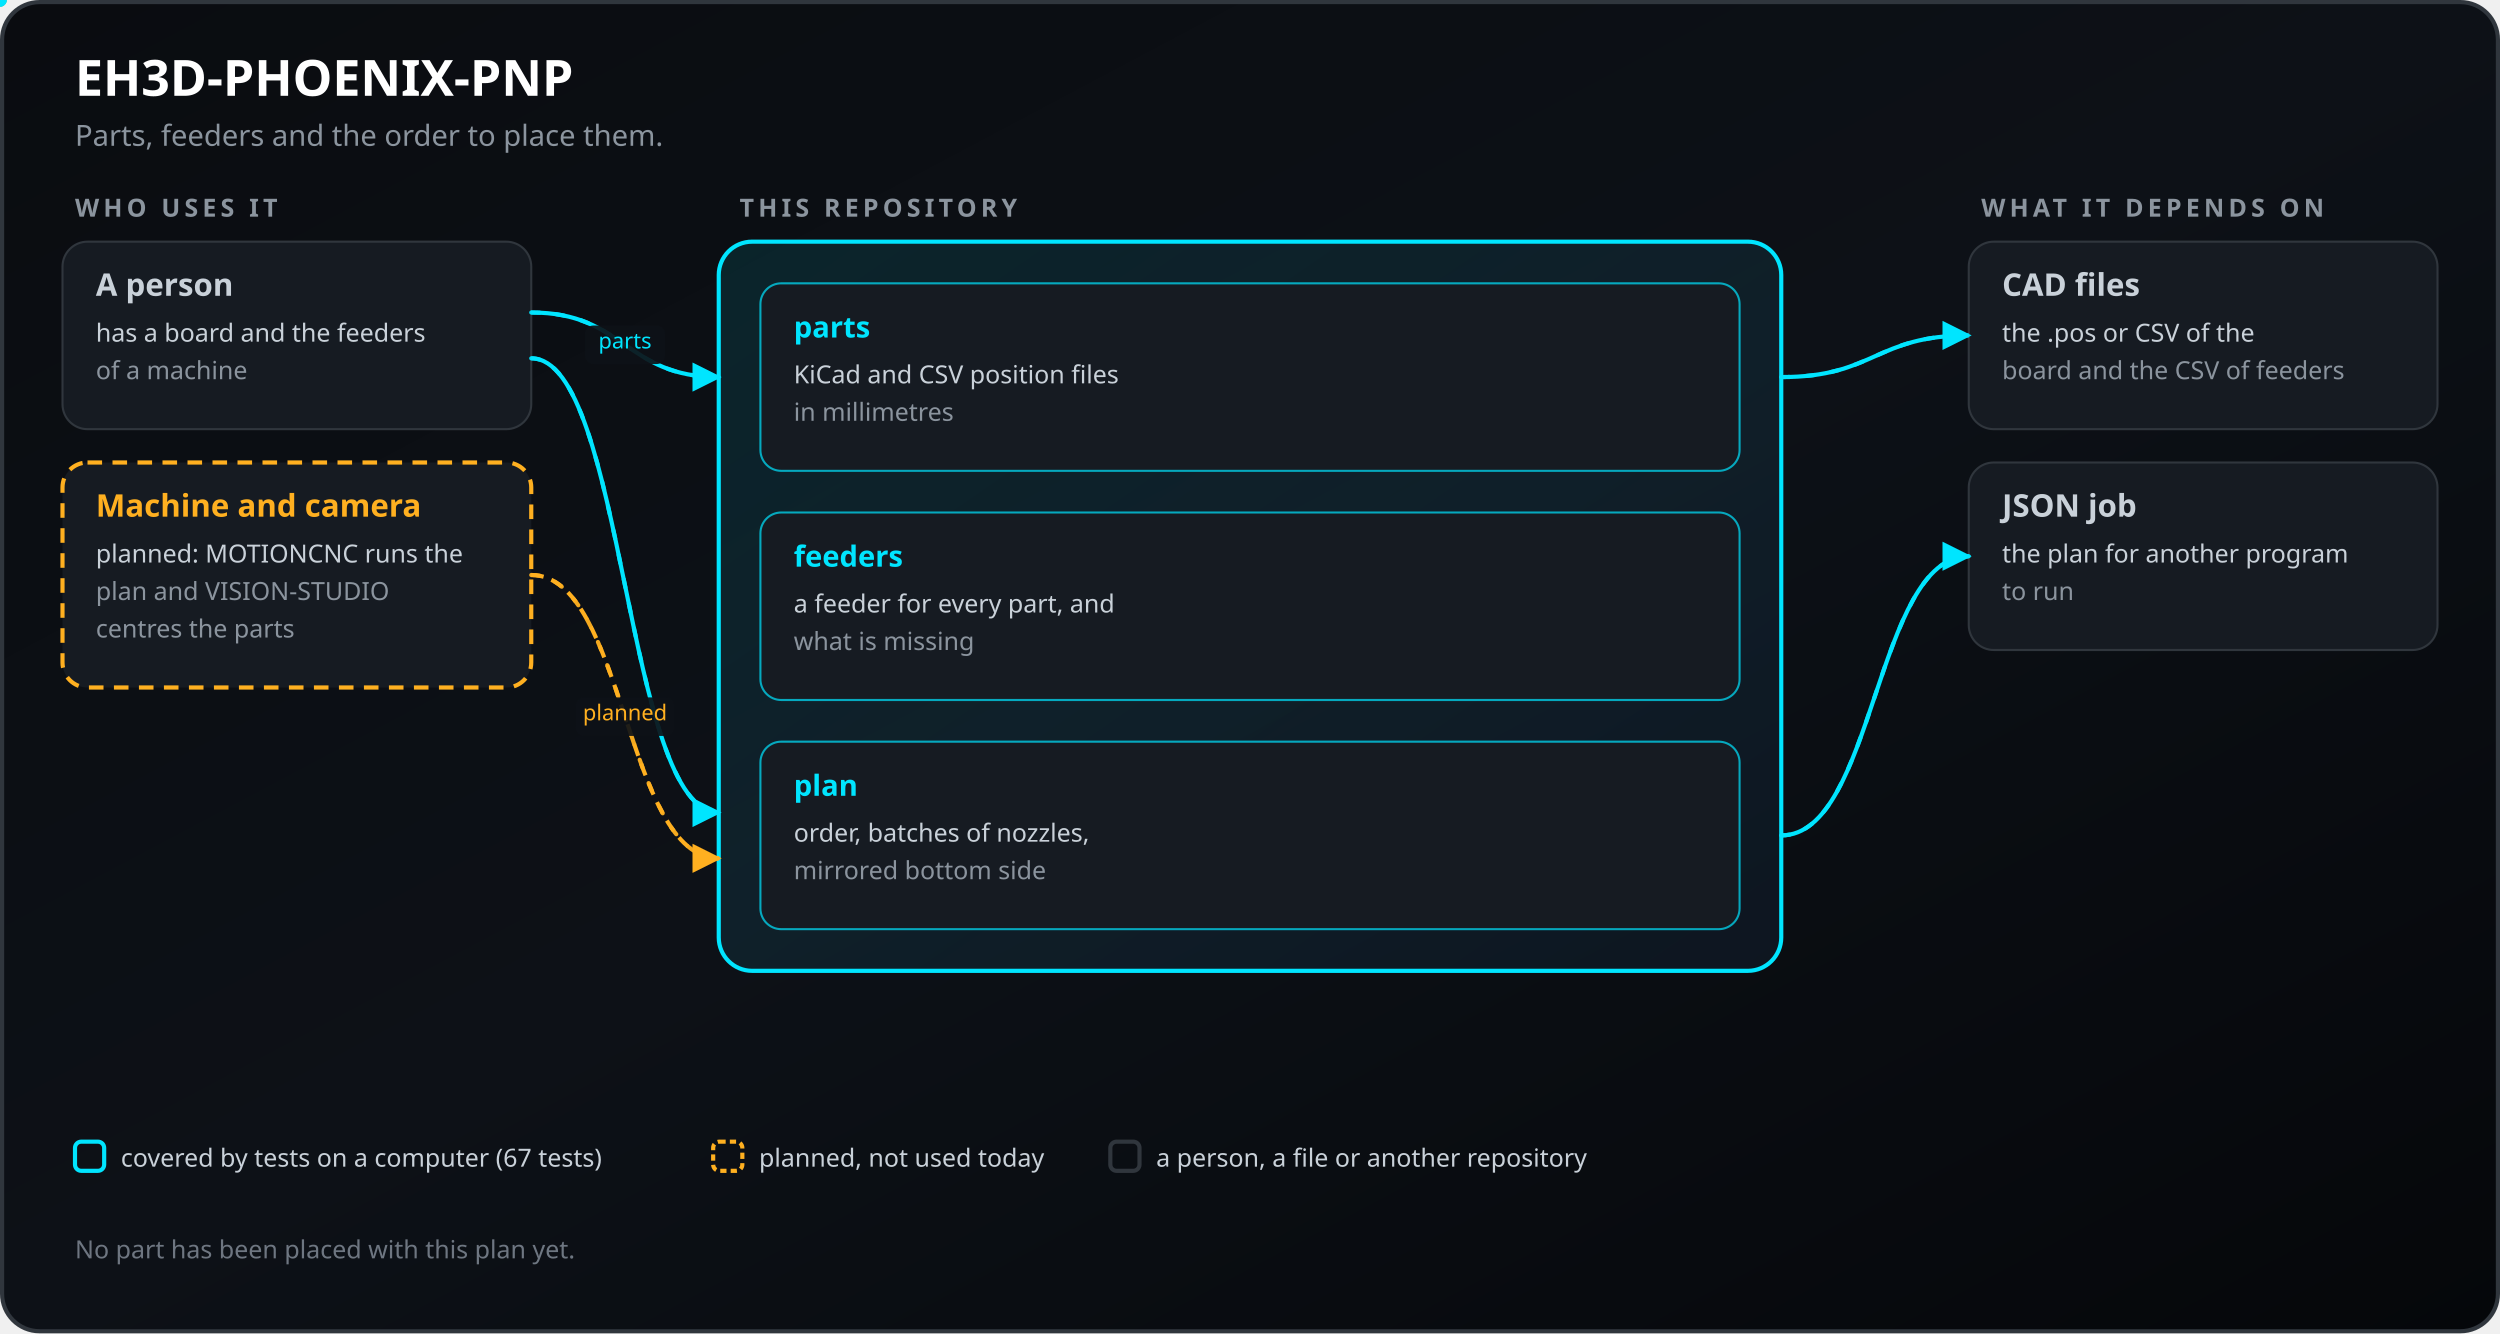
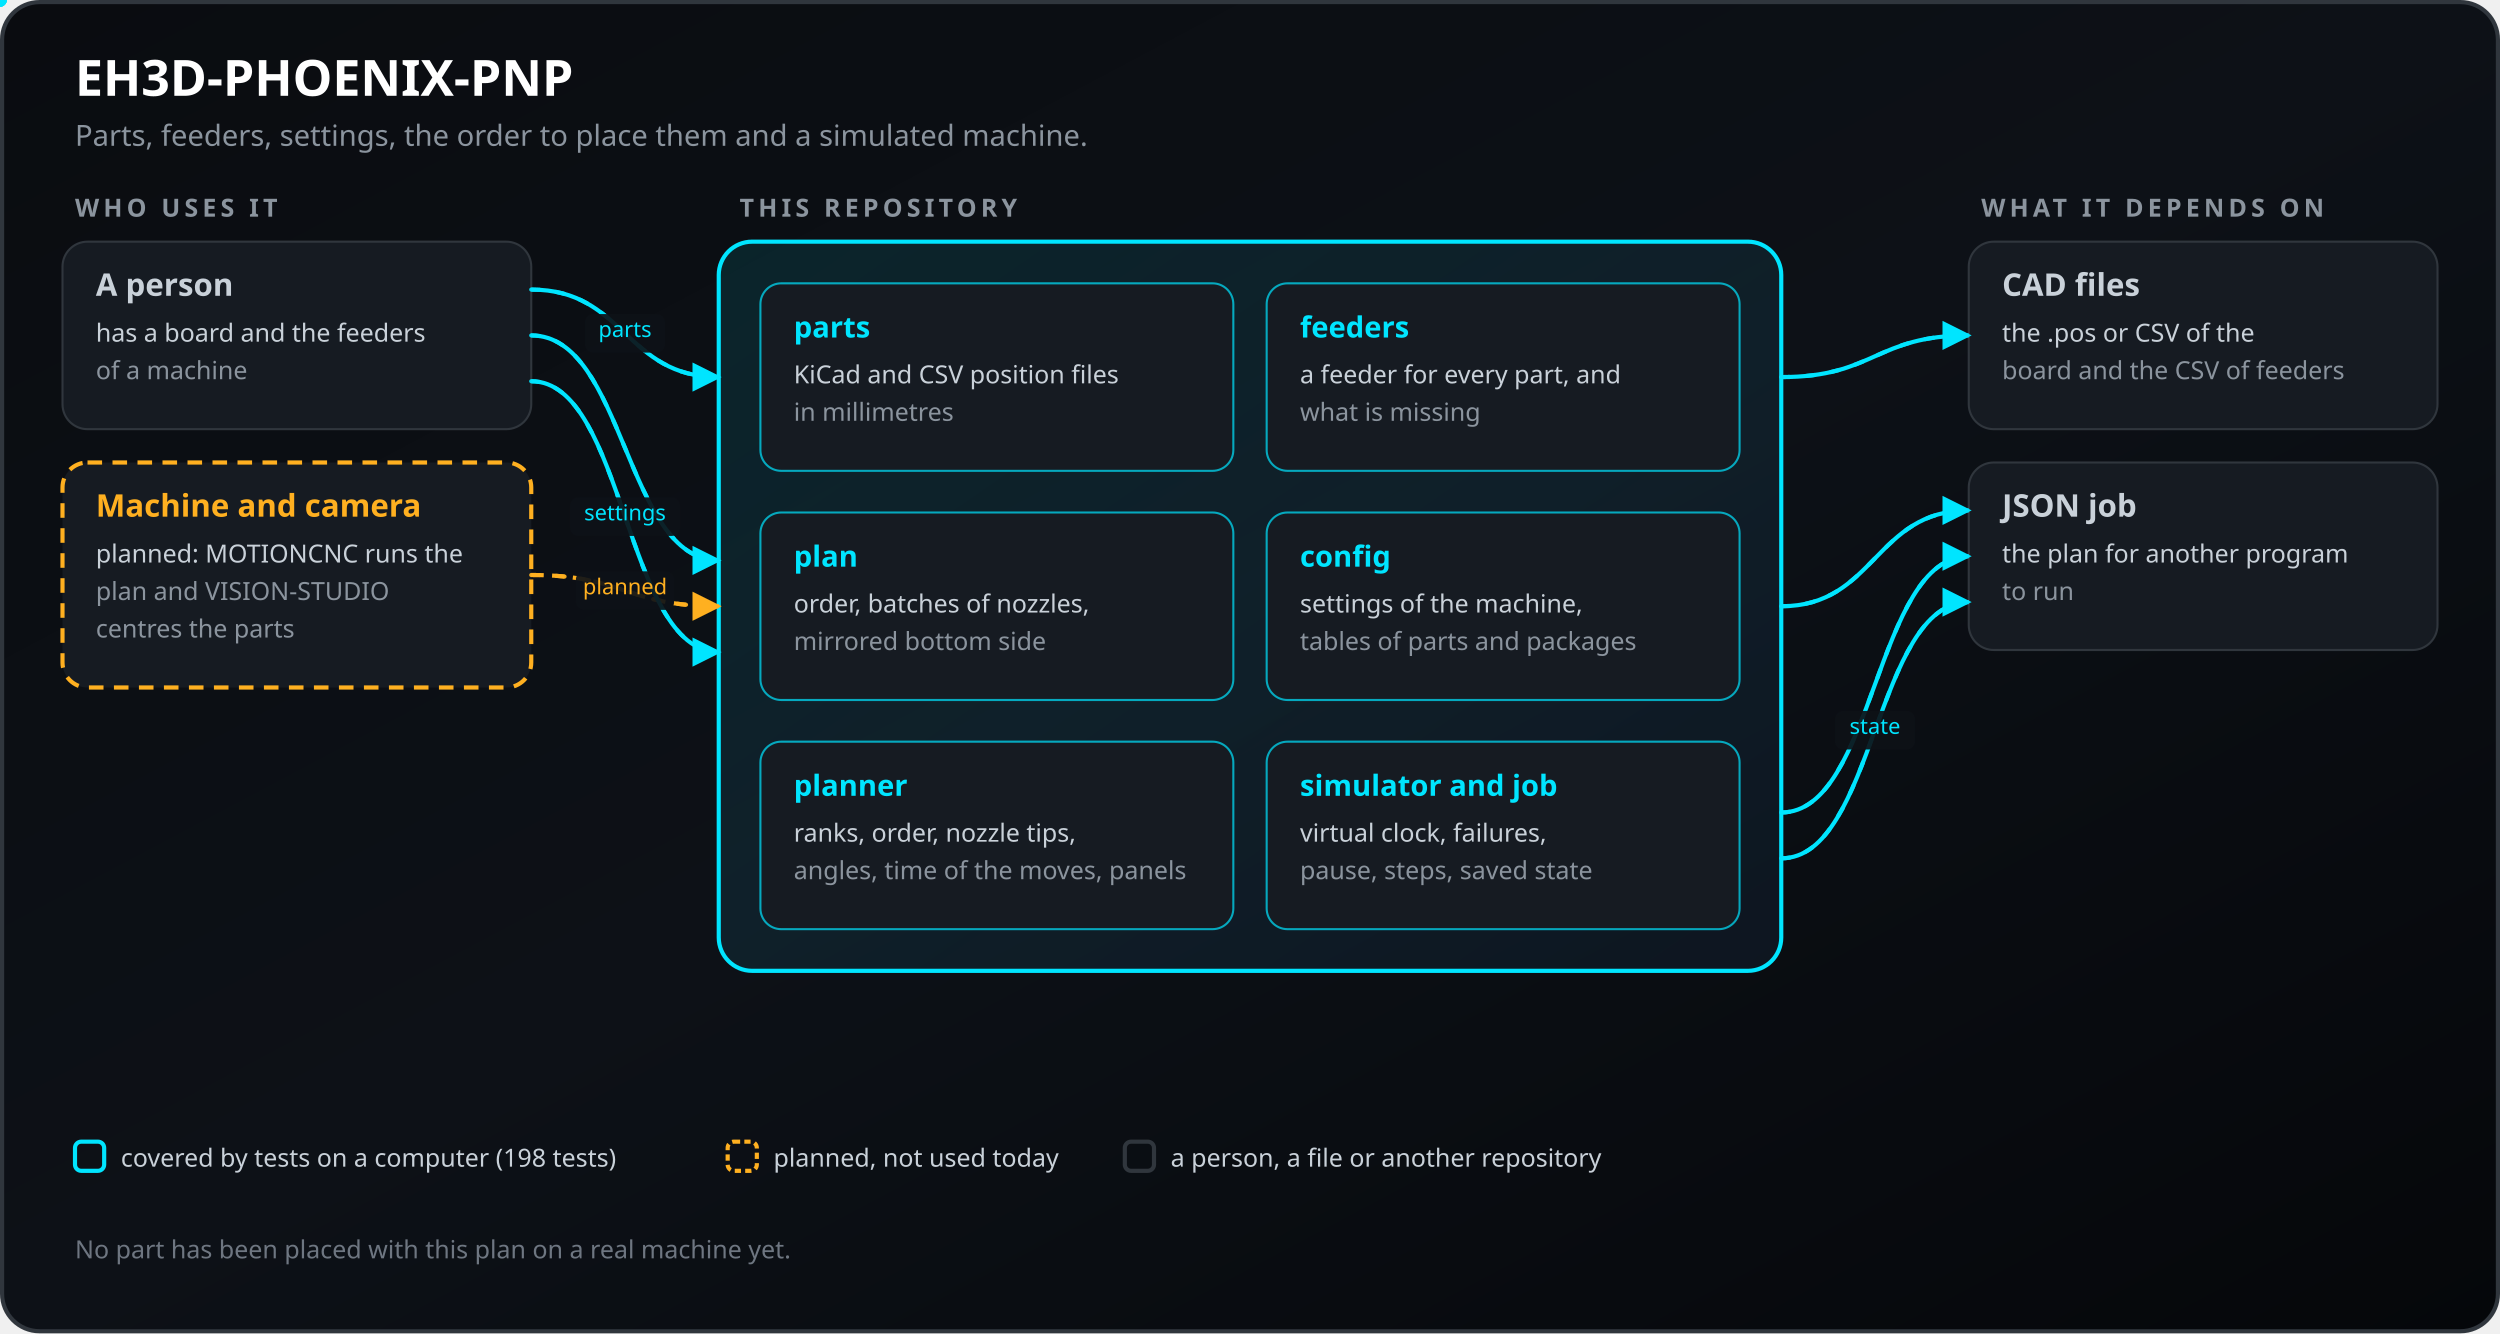
<svg xmlns="http://www.w3.org/2000/svg" viewBox="0 0 1200 640" width="1200" height="640" role="img" aria-labelledby="t d" font-family="'Segoe UI','Noto Sans','Noto Sans CJK SC','Microsoft YaHei','Yu Gothic','Helvetica Neue',Helvetica,Arial,sans-serif">
  <defs>
    <linearGradient id="bg" x1="0" y1="0" x2="1" y2="1">
      <stop offset="0" stop-color="#0A0C10" />
      <stop offset="0.5" stop-color="#0D1117" />
      <stop offset="1" stop-color="#05070A" />
    </linearGradient>
    <linearGradient id="card" x1="0" y1="0" x2="1" y2="1">
      <stop offset="0" stop-color="#121821" />
      <stop offset="1" stop-color="#0B0F15" />
    </linearGradient>
    <linearGradient id="line" x1="0" y1="0" x2="1" y2="0">
      <stop offset="0" stop-color="#00E5FF" />
      <stop offset="1" stop-color="#FF0055" />
    </linearGradient>
    <filter id="glow" x="-50%" y="-50%" width="200%" height="200%">
      <feGaussianBlur stdDeviation="3" result="b" />
      <feMerge>
        <feMergeNode in="b" />
        <feMergeNode in="SourceGraphic" />
      </feMerge>
    </filter>
    <linearGradient id="svc" x1="0" y1="0" x2="1" y2="1">
      <stop offset="0" stop-color="#00E5FF" stop-opacity="0.10" />
      <stop offset="1" stop-color="#4DA3FF" stop-opacity="0.06" />
    </linearGradient>
    <marker id="m00E5FF" viewBox="0 0 10 10" refX="9" refY="5" markerWidth="7" markerHeight="7" orient="auto-start-reverse">
      <path d="M0 0L10 5L0 10z" fill="#00E5FF" />
    </marker>
    <marker id="mFFB020" viewBox="0 0 10 10" refX="9" refY="5" markerWidth="7" markerHeight="7" orient="auto-start-reverse">
      <path d="M0 0L10 5L0 10z" fill="#FFB020" />
    </marker>
    <marker id="m30363D" viewBox="0 0 10 10" refX="9" refY="5" markerWidth="7" markerHeight="7" orient="auto-start-reverse">
      <path d="M0 0L10 5L0 10z" fill="#8B949E" />
    </marker>
  </defs>
  <rect x="1" y="1" width="1198" height="638" rx="18" fill="url(#bg)" stroke="#30363D" stroke-width="2" />
  <text x="36" y="46" font-family="'Segoe UI','Noto Sans','Noto Sans CJK SC','Microsoft YaHei','Yu Gothic','Helvetica Neue',Helvetica,Arial,sans-serif" font-size="24" font-weight="700" fill="#FFFFFF" text-anchor="start">EH3D-PHOENIX-PNP</text>
-   <text x="36" y="70" font-family="'Segoe UI','Noto Sans','Noto Sans CJK SC','Microsoft YaHei','Yu Gothic','Helvetica Neue',Helvetica,Arial,sans-serif" font-size="14" font-weight="400" fill="#8B949E" text-anchor="start">Parts, feeders and the order to place them.</text>
+   <text x="36" y="70" font-family="'Segoe UI','Noto Sans','Noto Sans CJK SC','Microsoft YaHei','Yu Gothic','Helvetica Neue',Helvetica,Arial,sans-serif" font-size="14" font-weight="400" fill="#8B949E" text-anchor="start">Parts, feeders, settings, the order to place them and a simulated machine.</text>
  <text x="36" y="104" font-family="'Segoe UI','Noto Sans','Noto Sans CJK SC','Microsoft YaHei','Yu Gothic','Helvetica Neue',Helvetica,Arial,sans-serif" font-size="12" font-weight="700" fill="#8B949E" text-anchor="start" letter-spacing="2">WHO USES IT</text>
  <text x="355" y="104" font-family="'Segoe UI','Noto Sans','Noto Sans CJK SC','Microsoft YaHei','Yu Gothic','Helvetica Neue',Helvetica,Arial,sans-serif" font-size="12" font-weight="700" fill="#8B949E" text-anchor="start" letter-spacing="2">THIS REPOSITORY</text>
  <text x="951" y="104" font-family="'Segoe UI','Noto Sans','Noto Sans CJK SC','Microsoft YaHei','Yu Gothic','Helvetica Neue',Helvetica,Arial,sans-serif" font-size="12" font-weight="700" fill="#8B949E" text-anchor="start" letter-spacing="2">WHAT IT DEPENDS ON</text>
  <rect x="345" y="116" width="510" height="350" rx="16" fill="url(#svc)" stroke="#00E5FF" stroke-width="2">
    <animate attributeName="stroke-opacity" values="0.55;1;0.55" dur="4s" repeatCount="indefinite" />
  </rect>
  <rect x="30" y="116" width="225" height="90" rx="12" fill="#161B22" stroke="#30363D" stroke-width="1" />
  <text x="46" y="142" font-family="'Segoe UI','Noto Sans','Noto Sans CJK SC','Microsoft YaHei','Yu Gothic','Helvetica Neue',Helvetica,Arial,sans-serif" font-size="15" font-weight="700" fill="#C9D1D9" text-anchor="start">A person</text>
  <text x="46" y="164" font-family="'Segoe UI','Noto Sans','Noto Sans CJK SC','Microsoft YaHei','Yu Gothic','Helvetica Neue',Helvetica,Arial,sans-serif" font-size="12" font-weight="400" fill="#C9D1D9" text-anchor="start">has a board and the feeders</text>
  <text x="46" y="182" font-family="'Segoe UI','Noto Sans','Noto Sans CJK SC','Microsoft YaHei','Yu Gothic','Helvetica Neue',Helvetica,Arial,sans-serif" font-size="12" font-weight="400" fill="#8B949E" text-anchor="start">of a machine</text>
  <rect x="30" y="222" width="225" height="108" rx="12" fill="#161B22" stroke="#FFB020" stroke-width="2" stroke-dasharray="7 5">
    <animate attributeName="stroke-dashoffset" from="0" to="-24" dur="3s" repeatCount="indefinite" />
  </rect>
  <text x="46" y="248" font-family="'Segoe UI','Noto Sans','Noto Sans CJK SC','Microsoft YaHei','Yu Gothic','Helvetica Neue',Helvetica,Arial,sans-serif" font-size="15" font-weight="700" fill="#FFB020" text-anchor="start">Machine and camera</text>
  <text x="46" y="270" font-family="'Segoe UI','Noto Sans','Noto Sans CJK SC','Microsoft YaHei','Yu Gothic','Helvetica Neue',Helvetica,Arial,sans-serif" font-size="12" font-weight="400" fill="#C9D1D9" text-anchor="start">planned: MOTIONCNC runs the</text>
  <text x="46" y="288" font-family="'Segoe UI','Noto Sans','Noto Sans CJK SC','Microsoft YaHei','Yu Gothic','Helvetica Neue',Helvetica,Arial,sans-serif" font-size="12" font-weight="400" fill="#8B949E" text-anchor="start">plan and VISION-STUDIO</text>
  <text x="46" y="306" font-family="'Segoe UI','Noto Sans','Noto Sans CJK SC','Microsoft YaHei','Yu Gothic','Helvetica Neue',Helvetica,Arial,sans-serif" font-size="12" font-weight="400" fill="#8B949E" text-anchor="start">centres the parts</text>
-   <rect x="365" y="136" width="470" height="90" rx="10" fill="#161B22" stroke="#00E5FF" stroke-width="1" stroke-opacity="0.7">
+   <rect x="365" y="136" width="227" height="90" rx="10" fill="#161B22" stroke="#00E5FF" stroke-width="1" stroke-opacity="0.7">
    <animate attributeName="stroke-opacity" values="0.45;1;0.45;0.45" keyTimes="0;0.08;0.2;1" dur="6s" begin="0s" repeatCount="indefinite" />
    <animate attributeName="stroke-width" values="1;2.4;1;1" keyTimes="0;0.08;0.2;1" dur="6s" begin="0s" repeatCount="indefinite" />
  </rect>
  <text x="381" y="162" font-family="'Segoe UI','Noto Sans','Noto Sans CJK SC','Microsoft YaHei','Yu Gothic','Helvetica Neue',Helvetica,Arial,sans-serif" font-size="14" font-weight="700" fill="#00E5FF" text-anchor="start">parts</text>
  <text x="381" y="184" font-family="'Segoe UI','Noto Sans','Noto Sans CJK SC','Microsoft YaHei','Yu Gothic','Helvetica Neue',Helvetica,Arial,sans-serif" font-size="12" font-weight="400" fill="#C9D1D9" text-anchor="start">KiCad and CSV position files</text>
  <text x="381" y="202" font-family="'Segoe UI','Noto Sans','Noto Sans CJK SC','Microsoft YaHei','Yu Gothic','Helvetica Neue',Helvetica,Arial,sans-serif" font-size="12" font-weight="400" fill="#8B949E" text-anchor="start">in millimetres</text>
-   <rect x="365" y="246" width="470" height="90" rx="10" fill="#161B22" stroke="#00E5FF" stroke-width="1" stroke-opacity="0.7">
+   <rect x="608" y="136" width="227" height="90" rx="10" fill="#161B22" stroke="#00E5FF" stroke-width="1" stroke-opacity="0.7">
    <animate attributeName="stroke-opacity" values="0.45;1;0.45;0.45" keyTimes="0;0.08;0.2;1" dur="6s" begin="1s" repeatCount="indefinite" />
    <animate attributeName="stroke-width" values="1;2.4;1;1" keyTimes="0;0.08;0.2;1" dur="6s" begin="1s" repeatCount="indefinite" />
  </rect>
-   <text x="381" y="272" font-family="'Segoe UI','Noto Sans','Noto Sans CJK SC','Microsoft YaHei','Yu Gothic','Helvetica Neue',Helvetica,Arial,sans-serif" font-size="14" font-weight="700" fill="#00E5FF" text-anchor="start">feeders</text>
-   <text x="381" y="294" font-family="'Segoe UI','Noto Sans','Noto Sans CJK SC','Microsoft YaHei','Yu Gothic','Helvetica Neue',Helvetica,Arial,sans-serif" font-size="12" font-weight="400" fill="#C9D1D9" text-anchor="start">a feeder for every part, and</text>
-   <text x="381" y="312" font-family="'Segoe UI','Noto Sans','Noto Sans CJK SC','Microsoft YaHei','Yu Gothic','Helvetica Neue',Helvetica,Arial,sans-serif" font-size="12" font-weight="400" fill="#8B949E" text-anchor="start">what is missing</text>
-   <rect x="365" y="356" width="470" height="90" rx="10" fill="#161B22" stroke="#00E5FF" stroke-width="1" stroke-opacity="0.7">
+   <text x="624" y="162" font-family="'Segoe UI','Noto Sans','Noto Sans CJK SC','Microsoft YaHei','Yu Gothic','Helvetica Neue',Helvetica,Arial,sans-serif" font-size="14" font-weight="700" fill="#00E5FF" text-anchor="start">feeders</text>
+   <text x="624" y="184" font-family="'Segoe UI','Noto Sans','Noto Sans CJK SC','Microsoft YaHei','Yu Gothic','Helvetica Neue',Helvetica,Arial,sans-serif" font-size="12" font-weight="400" fill="#C9D1D9" text-anchor="start">a feeder for every part, and</text>
+   <text x="624" y="202" font-family="'Segoe UI','Noto Sans','Noto Sans CJK SC','Microsoft YaHei','Yu Gothic','Helvetica Neue',Helvetica,Arial,sans-serif" font-size="12" font-weight="400" fill="#8B949E" text-anchor="start">what is missing</text>
+   <rect x="365" y="246" width="227" height="90" rx="10" fill="#161B22" stroke="#00E5FF" stroke-width="1" stroke-opacity="0.7">
    <animate attributeName="stroke-opacity" values="0.45;1;0.45;0.45" keyTimes="0;0.08;0.2;1" dur="6s" begin="2s" repeatCount="indefinite" />
    <animate attributeName="stroke-width" values="1;2.4;1;1" keyTimes="0;0.08;0.2;1" dur="6s" begin="2s" repeatCount="indefinite" />
  </rect>
-   <text x="381" y="382" font-family="'Segoe UI','Noto Sans','Noto Sans CJK SC','Microsoft YaHei','Yu Gothic','Helvetica Neue',Helvetica,Arial,sans-serif" font-size="14" font-weight="700" fill="#00E5FF" text-anchor="start">plan</text>
-   <text x="381" y="404" font-family="'Segoe UI','Noto Sans','Noto Sans CJK SC','Microsoft YaHei','Yu Gothic','Helvetica Neue',Helvetica,Arial,sans-serif" font-size="12" font-weight="400" fill="#C9D1D9" text-anchor="start">order, batches of nozzles,</text>
-   <text x="381" y="422" font-family="'Segoe UI','Noto Sans','Noto Sans CJK SC','Microsoft YaHei','Yu Gothic','Helvetica Neue',Helvetica,Arial,sans-serif" font-size="12" font-weight="400" fill="#8B949E" text-anchor="start">mirrored bottom side</text>
+   <text x="381" y="272" font-family="'Segoe UI','Noto Sans','Noto Sans CJK SC','Microsoft YaHei','Yu Gothic','Helvetica Neue',Helvetica,Arial,sans-serif" font-size="14" font-weight="700" fill="#00E5FF" text-anchor="start">plan</text>
+   <text x="381" y="294" font-family="'Segoe UI','Noto Sans','Noto Sans CJK SC','Microsoft YaHei','Yu Gothic','Helvetica Neue',Helvetica,Arial,sans-serif" font-size="12" font-weight="400" fill="#C9D1D9" text-anchor="start">order, batches of nozzles,</text>
+   <text x="381" y="312" font-family="'Segoe UI','Noto Sans','Noto Sans CJK SC','Microsoft YaHei','Yu Gothic','Helvetica Neue',Helvetica,Arial,sans-serif" font-size="12" font-weight="400" fill="#8B949E" text-anchor="start">mirrored bottom side</text>
+   <rect x="608" y="246" width="227" height="90" rx="10" fill="#161B22" stroke="#00E5FF" stroke-width="1" stroke-opacity="0.7">
+     <animate attributeName="stroke-opacity" values="0.45;1;0.45;0.45" keyTimes="0;0.08;0.2;1" dur="6s" begin="3s" repeatCount="indefinite" />
+     <animate attributeName="stroke-width" values="1;2.4;1;1" keyTimes="0;0.08;0.2;1" dur="6s" begin="3s" repeatCount="indefinite" />
+   </rect>
+   <text x="624" y="272" font-family="'Segoe UI','Noto Sans','Noto Sans CJK SC','Microsoft YaHei','Yu Gothic','Helvetica Neue',Helvetica,Arial,sans-serif" font-size="14" font-weight="700" fill="#00E5FF" text-anchor="start">config</text>
+   <text x="624" y="294" font-family="'Segoe UI','Noto Sans','Noto Sans CJK SC','Microsoft YaHei','Yu Gothic','Helvetica Neue',Helvetica,Arial,sans-serif" font-size="12" font-weight="400" fill="#C9D1D9" text-anchor="start">settings of the machine,</text>
+   <text x="624" y="312" font-family="'Segoe UI','Noto Sans','Noto Sans CJK SC','Microsoft YaHei','Yu Gothic','Helvetica Neue',Helvetica,Arial,sans-serif" font-size="12" font-weight="400" fill="#8B949E" text-anchor="start">tables of parts and packages</text>
+   <rect x="365" y="356" width="227" height="90" rx="10" fill="#161B22" stroke="#00E5FF" stroke-width="1" stroke-opacity="0.7">
+     <animate attributeName="stroke-opacity" values="0.45;1;0.45;0.45" keyTimes="0;0.08;0.2;1" dur="6s" begin="4s" repeatCount="indefinite" />
+     <animate attributeName="stroke-width" values="1;2.4;1;1" keyTimes="0;0.08;0.2;1" dur="6s" begin="4s" repeatCount="indefinite" />
+   </rect>
+   <text x="381" y="382" font-family="'Segoe UI','Noto Sans','Noto Sans CJK SC','Microsoft YaHei','Yu Gothic','Helvetica Neue',Helvetica,Arial,sans-serif" font-size="14" font-weight="700" fill="#00E5FF" text-anchor="start">planner</text>
+   <text x="381" y="404" font-family="'Segoe UI','Noto Sans','Noto Sans CJK SC','Microsoft YaHei','Yu Gothic','Helvetica Neue',Helvetica,Arial,sans-serif" font-size="12" font-weight="400" fill="#C9D1D9" text-anchor="start">ranks, order, nozzle tips,</text>
+   <text x="381" y="422" font-family="'Segoe UI','Noto Sans','Noto Sans CJK SC','Microsoft YaHei','Yu Gothic','Helvetica Neue',Helvetica,Arial,sans-serif" font-size="12" font-weight="400" fill="#8B949E" text-anchor="start">angles, time of the moves, panels</text>
+   <rect x="608" y="356" width="227" height="90" rx="10" fill="#161B22" stroke="#00E5FF" stroke-width="1" stroke-opacity="0.7">
+     <animate attributeName="stroke-opacity" values="0.45;1;0.45;0.45" keyTimes="0;0.08;0.2;1" dur="6s" begin="5s" repeatCount="indefinite" />
+     <animate attributeName="stroke-width" values="1;2.4;1;1" keyTimes="0;0.08;0.2;1" dur="6s" begin="5s" repeatCount="indefinite" />
+   </rect>
+   <text x="624" y="382" font-family="'Segoe UI','Noto Sans','Noto Sans CJK SC','Microsoft YaHei','Yu Gothic','Helvetica Neue',Helvetica,Arial,sans-serif" font-size="14" font-weight="700" fill="#00E5FF" text-anchor="start">simulator and job</text>
+   <text x="624" y="404" font-family="'Segoe UI','Noto Sans','Noto Sans CJK SC','Microsoft YaHei','Yu Gothic','Helvetica Neue',Helvetica,Arial,sans-serif" font-size="12" font-weight="400" fill="#C9D1D9" text-anchor="start">virtual clock, failures,</text>
+   <text x="624" y="422" font-family="'Segoe UI','Noto Sans','Noto Sans CJK SC','Microsoft YaHei','Yu Gothic','Helvetica Neue',Helvetica,Arial,sans-serif" font-size="12" font-weight="400" fill="#8B949E" text-anchor="start">pause, steps, saved state</text>
  <rect x="945" y="116" width="225" height="90" rx="12" fill="#161B22" stroke="#30363D" stroke-width="1" />
  <text x="961" y="142" font-family="'Segoe UI','Noto Sans','Noto Sans CJK SC','Microsoft YaHei','Yu Gothic','Helvetica Neue',Helvetica,Arial,sans-serif" font-size="15" font-weight="700" fill="#C9D1D9" text-anchor="start">CAD files</text>
  <text x="961" y="164" font-family="'Segoe UI','Noto Sans','Noto Sans CJK SC','Microsoft YaHei','Yu Gothic','Helvetica Neue',Helvetica,Arial,sans-serif" font-size="12" font-weight="400" fill="#C9D1D9" text-anchor="start">the .pos or CSV of the</text>
  <text x="961" y="182" font-family="'Segoe UI','Noto Sans','Noto Sans CJK SC','Microsoft YaHei','Yu Gothic','Helvetica Neue',Helvetica,Arial,sans-serif" font-size="12" font-weight="400" fill="#8B949E" text-anchor="start">board and the CSV of feeders</text>
  <rect x="945" y="222" width="225" height="90" rx="12" fill="#161B22" stroke="#30363D" stroke-width="1" />
  <text x="961" y="248" font-family="'Segoe UI','Noto Sans','Noto Sans CJK SC','Microsoft YaHei','Yu Gothic','Helvetica Neue',Helvetica,Arial,sans-serif" font-size="15" font-weight="700" fill="#C9D1D9" text-anchor="start">JSON job</text>
  <text x="961" y="270" font-family="'Segoe UI','Noto Sans','Noto Sans CJK SC','Microsoft YaHei','Yu Gothic','Helvetica Neue',Helvetica,Arial,sans-serif" font-size="12" font-weight="400" fill="#C9D1D9" text-anchor="start">the plan for another program</text>
  <text x="961" y="288" font-family="'Segoe UI','Noto Sans','Noto Sans CJK SC','Microsoft YaHei','Yu Gothic','Helvetica Neue',Helvetica,Arial,sans-serif" font-size="12" font-weight="400" fill="#8B949E" text-anchor="start">to run</text>
-   <path id="p0" d="M255 150 C300 150 300 181 345 181" stroke="#00E5FF" stroke-width="2" fill="none" marker-end="url(#m00E5FF)" />
-   <path d="M255 150 C300 150 300 181 345 181" stroke="#00E5FF" stroke-width="2" fill="none" stroke-linecap="round" stroke-dasharray="4 8" opacity="0.95">
+   <path id="p0" d="M255 139 C300 139 300 181 345 181" stroke="#00E5FF" stroke-width="2" fill="none" marker-end="url(#m00E5FF)" />
+   <path d="M255 139 C300 139 300 181 345 181" stroke="#00E5FF" stroke-width="2" fill="none" stroke-linecap="round" stroke-dasharray="4 8" opacity="0.95">
    <animate attributeName="stroke-dashoffset" from="0" to="-24" dur="1.2s" repeatCount="indefinite" />
  </path>
  <circle r="3.2" fill="#00E5FF">
    <animateMotion dur="1.8s" begin="0.00s" repeatCount="indefinite">
      <mpath href="#p0" />
    </animateMotion>
    <animate attributeName="opacity" values="0;1;1;0" keyTimes="0;0.15;0.85;1" dur="1.8s" begin="0.00s" repeatCount="indefinite" />
  </circle>
-   <path id="p1" d="M255 172 C300 172 300 390 345 390" stroke="#00E5FF" stroke-width="2" fill="none" marker-end="url(#m00E5FF)" />
-   <path d="M255 172 C300 172 300 390 345 390" stroke="#00E5FF" stroke-width="2" fill="none" stroke-linecap="round" stroke-dasharray="4 8" opacity="0.95">
+   <path id="p1" d="M255 161 C300 161 300 269 345 269" stroke="#00E5FF" stroke-width="2" fill="none" marker-end="url(#m00E5FF)" />
+   <path d="M255 161 C300 161 300 269 345 269" stroke="#00E5FF" stroke-width="2" fill="none" stroke-linecap="round" stroke-dasharray="4 8" opacity="0.95">
    <animate attributeName="stroke-dashoffset" from="0" to="-24" dur="1.2s" repeatCount="indefinite" />
  </path>
  <circle r="3.2" fill="#00E5FF">
    <animateMotion dur="1.8s" begin="0.35s" repeatCount="indefinite">
      <mpath href="#p1" />
    </animateMotion>
    <animate attributeName="opacity" values="0;1;1;0" keyTimes="0;0.15;0.85;1" dur="1.8s" begin="0.35s" repeatCount="indefinite" />
  </circle>
-   <path id="p2" d="M255 276 C300 276 300 412 345 412" stroke="#FFB020" stroke-width="2" fill="none" stroke-dasharray="6 4" marker-end="url(#mFFB020)" />
-   <path d="M255 276 C300 276 300 412 345 412" stroke="#FFB020" stroke-width="2" fill="none" stroke-linecap="round" stroke-dasharray="4 8" opacity="0.95">
+   <path id="p2" d="M255 276 C300 276 300 291 345 291" stroke="#FFB020" stroke-width="2" fill="none" stroke-dasharray="6 4" marker-end="url(#mFFB020)" />
+   <path d="M255 276 C300 276 300 291 345 291" stroke="#FFB020" stroke-width="2" fill="none" stroke-linecap="round" stroke-dasharray="4 8" opacity="0.95">
    <animate attributeName="stroke-dashoffset" from="0" to="-24" dur="1.2s" repeatCount="indefinite" />
  </path>
  <circle r="3.2" fill="#FFB020">
    <animateMotion dur="1.8s" begin="0.70s" repeatCount="indefinite">
      <mpath href="#p2" />
    </animateMotion>
    <animate attributeName="opacity" values="0;1;1;0" keyTimes="0;0.15;0.85;1" dur="1.8s" begin="0.70s" repeatCount="indefinite" />
  </circle>
  <path id="p3" d="M855 181 C900 181 900 161 945 161" stroke="#00E5FF" stroke-width="2" fill="none" marker-end="url(#m00E5FF)" />
  <path d="M855 181 C900 181 900 161 945 161" stroke="#00E5FF" stroke-width="2" fill="none" stroke-linecap="round" stroke-dasharray="4 8" opacity="0.95">
    <animate attributeName="stroke-dashoffset" from="0" to="-24" dur="1.2s" repeatCount="indefinite" />
  </path>
  <circle r="3.2" fill="#00E5FF">
    <animateMotion dur="1.8s" begin="1.05s" repeatCount="indefinite">
      <mpath href="#p3" />
    </animateMotion>
    <animate attributeName="opacity" values="0;1;1;0" keyTimes="0;0.15;0.85;1" dur="1.8s" begin="1.05s" repeatCount="indefinite" />
  </circle>
-   <path id="p4" d="M855 401 C900 401 900 267 945 267" stroke="#00E5FF" stroke-width="2" fill="none" marker-end="url(#m00E5FF)" />
-   <path d="M855 401 C900 401 900 267 945 267" stroke="#00E5FF" stroke-width="2" fill="none" stroke-linecap="round" stroke-dasharray="4 8" opacity="0.95">
+   <path id="p4" d="M855 291 C900 291 900 245 945 245" stroke="#00E5FF" stroke-width="2" fill="none" marker-end="url(#m00E5FF)" />
+   <path d="M855 291 C900 291 900 245 945 245" stroke="#00E5FF" stroke-width="2" fill="none" stroke-linecap="round" stroke-dasharray="4 8" opacity="0.95">
    <animate attributeName="stroke-dashoffset" from="0" to="-24" dur="1.2s" repeatCount="indefinite" />
  </path>
  <circle r="3.2" fill="#00E5FF">
    <animateMotion dur="1.8s" begin="1.40s" repeatCount="indefinite">
      <mpath href="#p4" />
    </animateMotion>
    <animate attributeName="opacity" values="0;1;1;0" keyTimes="0;0.15;0.85;1" dur="1.8s" begin="1.40s" repeatCount="indefinite" />
  </circle>
-   <rect x="280.825" y="156.25" width="38.35" height="18.5" rx="4" fill="#0D1117" opacity="0.92" />
-   <text x="300" y="167.25" font-family="'Segoe UI','Noto Sans','Noto Sans CJK SC','Microsoft YaHei','Yu Gothic','Helvetica Neue',Helvetica,Arial,sans-serif" font-size="10.5" font-weight="400" fill="#00E5FF" text-anchor="middle">parts</text>
-   <rect x="276.415" y="334.75" width="47.17" height="18.5" rx="4" fill="#0D1117" opacity="0.92" />
-   <text x="300" y="345.75" font-family="'Segoe UI','Noto Sans','Noto Sans CJK SC','Microsoft YaHei','Yu Gothic','Helvetica Neue',Helvetica,Arial,sans-serif" font-size="10.5" font-weight="400" fill="#FFB020" text-anchor="middle">planned</text>
+   <path id="p5" d="M255 183 C300 183 300 313 345 313" stroke="#00E5FF" stroke-width="2" fill="none" marker-end="url(#m00E5FF)" />
+   <path d="M255 183 C300 183 300 313 345 313" stroke="#00E5FF" stroke-width="2" fill="none" stroke-linecap="round" stroke-dasharray="4 8" opacity="0.95">
+     <animate attributeName="stroke-dashoffset" from="0" to="-24" dur="1.2s" repeatCount="indefinite" />
+   </path>
+   <circle r="3.2" fill="#00E5FF">
+     <animateMotion dur="1.8s" begin="1.75s" repeatCount="indefinite">
+       <mpath href="#p5" />
+     </animateMotion>
+     <animate attributeName="opacity" values="0;1;1;0" keyTimes="0;0.15;0.85;1" dur="1.8s" begin="1.75s" repeatCount="indefinite" />
+   </circle>
+   <path id="p6" d="M855 390 C900 390 900 267 945 267" stroke="#00E5FF" stroke-width="2" fill="none" marker-end="url(#m00E5FF)" />
+   <path d="M855 390 C900 390 900 267 945 267" stroke="#00E5FF" stroke-width="2" fill="none" stroke-linecap="round" stroke-dasharray="4 8" opacity="0.95">
+     <animate attributeName="stroke-dashoffset" from="0" to="-24" dur="1.2s" repeatCount="indefinite" />
+   </path>
+   <circle r="3.2" fill="#00E5FF">
+     <animateMotion dur="1.8s" begin="2.10s" repeatCount="indefinite">
+       <mpath href="#p6" />
+     </animateMotion>
+     <animate attributeName="opacity" values="0;1;1;0" keyTimes="0;0.15;0.85;1" dur="1.8s" begin="2.10s" repeatCount="indefinite" />
+   </circle>
+   <path id="p7" d="M855 412 C900 412 900 289 945 289" stroke="#00E5FF" stroke-width="2" fill="none" marker-end="url(#m00E5FF)" />
+   <path d="M855 412 C900 412 900 289 945 289" stroke="#00E5FF" stroke-width="2" fill="none" stroke-linecap="round" stroke-dasharray="4 8" opacity="0.95">
+     <animate attributeName="stroke-dashoffset" from="0" to="-24" dur="1.2s" repeatCount="indefinite" />
+   </path>
+   <circle r="3.2" fill="#00E5FF">
+     <animateMotion dur="1.8s" begin="2.45s" repeatCount="indefinite">
+       <mpath href="#p7" />
+     </animateMotion>
+     <animate attributeName="opacity" values="0;1;1;0" keyTimes="0;0.15;0.85;1" dur="1.8s" begin="2.45s" repeatCount="indefinite" />
+   </circle>
+   <rect x="280.825" y="150.75" width="38.35" height="18.5" rx="4" fill="#0D1117" opacity="0.92" />
+   <text x="300" y="161.75" font-family="'Segoe UI','Noto Sans','Noto Sans CJK SC','Microsoft YaHei','Yu Gothic','Helvetica Neue',Helvetica,Arial,sans-serif" font-size="10.5" font-weight="400" fill="#00E5FF" text-anchor="middle">parts</text>
+   <rect x="276.415" y="274.25" width="47.17" height="18.5" rx="4" fill="#0D1117" opacity="0.92" />
+   <text x="300" y="285.25" font-family="'Segoe UI','Noto Sans','Noto Sans CJK SC','Microsoft YaHei','Yu Gothic','Helvetica Neue',Helvetica,Arial,sans-serif" font-size="10.5" font-weight="400" fill="#FFB020" text-anchor="middle">planned</text>
+   <rect x="273.58" y="238.75" width="52.84" height="18.5" rx="4" fill="#0D1117" opacity="0.92" />
+   <text x="300" y="249.75" font-family="'Segoe UI','Noto Sans','Noto Sans CJK SC','Microsoft YaHei','Yu Gothic','Helvetica Neue',Helvetica,Arial,sans-serif" font-size="10.5" font-weight="400" fill="#00E5FF" text-anchor="middle">settings</text>
+   <rect x="880.825" y="341.25" width="38.35" height="18.5" rx="4" fill="#0D1117" opacity="0.92" />
+   <text x="900" y="352.25" font-family="'Segoe UI','Noto Sans','Noto Sans CJK SC','Microsoft YaHei','Yu Gothic','Helvetica Neue',Helvetica,Arial,sans-serif" font-size="10.5" font-weight="400" fill="#00E5FF" text-anchor="middle">state</text>
  <rect x="36" y="548" width="14" height="14" rx="3" fill="none" stroke="#00E5FF" stroke-width="2" />
-   <text x="58" y="560" font-family="'Segoe UI','Noto Sans','Noto Sans CJK SC','Microsoft YaHei','Yu Gothic','Helvetica Neue',Helvetica,Arial,sans-serif" font-size="12" font-weight="400" fill="#C9D1D9" text-anchor="start">covered by tests on a computer (67 tests)</text>
-   <rect x="342.32" y="548" width="14" height="14" rx="3" fill="none" stroke="#FFB020" stroke-width="2" stroke-dasharray="3 2" />
-   <text x="364.32" y="560" font-family="'Segoe UI','Noto Sans','Noto Sans CJK SC','Microsoft YaHei','Yu Gothic','Helvetica Neue',Helvetica,Arial,sans-serif" font-size="12" font-weight="400" fill="#C9D1D9" text-anchor="start">planned, not used today</text>
-   <rect x="532.96" y="548" width="14" height="14" rx="3" fill="none" stroke="#30363D" stroke-width="2" />
-   <text x="554.96" y="560" font-family="'Segoe UI','Noto Sans','Noto Sans CJK SC','Microsoft YaHei','Yu Gothic','Helvetica Neue',Helvetica,Arial,sans-serif" font-size="12" font-weight="400" fill="#C9D1D9" text-anchor="start">a person, a file or another repository</text>
-   <text x="36" y="604" font-family="'Segoe UI','Noto Sans','Noto Sans CJK SC','Microsoft YaHei','Yu Gothic','Helvetica Neue',Helvetica,Arial,sans-serif" font-size="12" font-weight="400" fill="#6E7681" text-anchor="start">No part has been placed with this plan yet.</text>
+   <text x="58" y="560" font-family="'Segoe UI','Noto Sans','Noto Sans CJK SC','Microsoft YaHei','Yu Gothic','Helvetica Neue',Helvetica,Arial,sans-serif" font-size="12" font-weight="400" fill="#C9D1D9" text-anchor="start">covered by tests on a computer (198 tests)</text>
+   <rect x="349.28" y="548" width="14" height="14" rx="3" fill="none" stroke="#FFB020" stroke-width="2" stroke-dasharray="3 2" />
+   <text x="371.28" y="560" font-family="'Segoe UI','Noto Sans','Noto Sans CJK SC','Microsoft YaHei','Yu Gothic','Helvetica Neue',Helvetica,Arial,sans-serif" font-size="12" font-weight="400" fill="#C9D1D9" text-anchor="start">planned, not used today</text>
+   <rect x="539.92" y="548" width="14" height="14" rx="3" fill="none" stroke="#30363D" stroke-width="2" />
+   <text x="561.92" y="560" font-family="'Segoe UI','Noto Sans','Noto Sans CJK SC','Microsoft YaHei','Yu Gothic','Helvetica Neue',Helvetica,Arial,sans-serif" font-size="12" font-weight="400" fill="#C9D1D9" text-anchor="start">a person, a file or another repository</text>
+   <text x="36" y="604" font-family="'Segoe UI','Noto Sans','Noto Sans CJK SC','Microsoft YaHei','Yu Gothic','Helvetica Neue',Helvetica,Arial,sans-serif" font-size="12" font-weight="400" fill="#6E7681" text-anchor="start">No part has been placed with this plan on a real machine yet.</text>
</svg>
